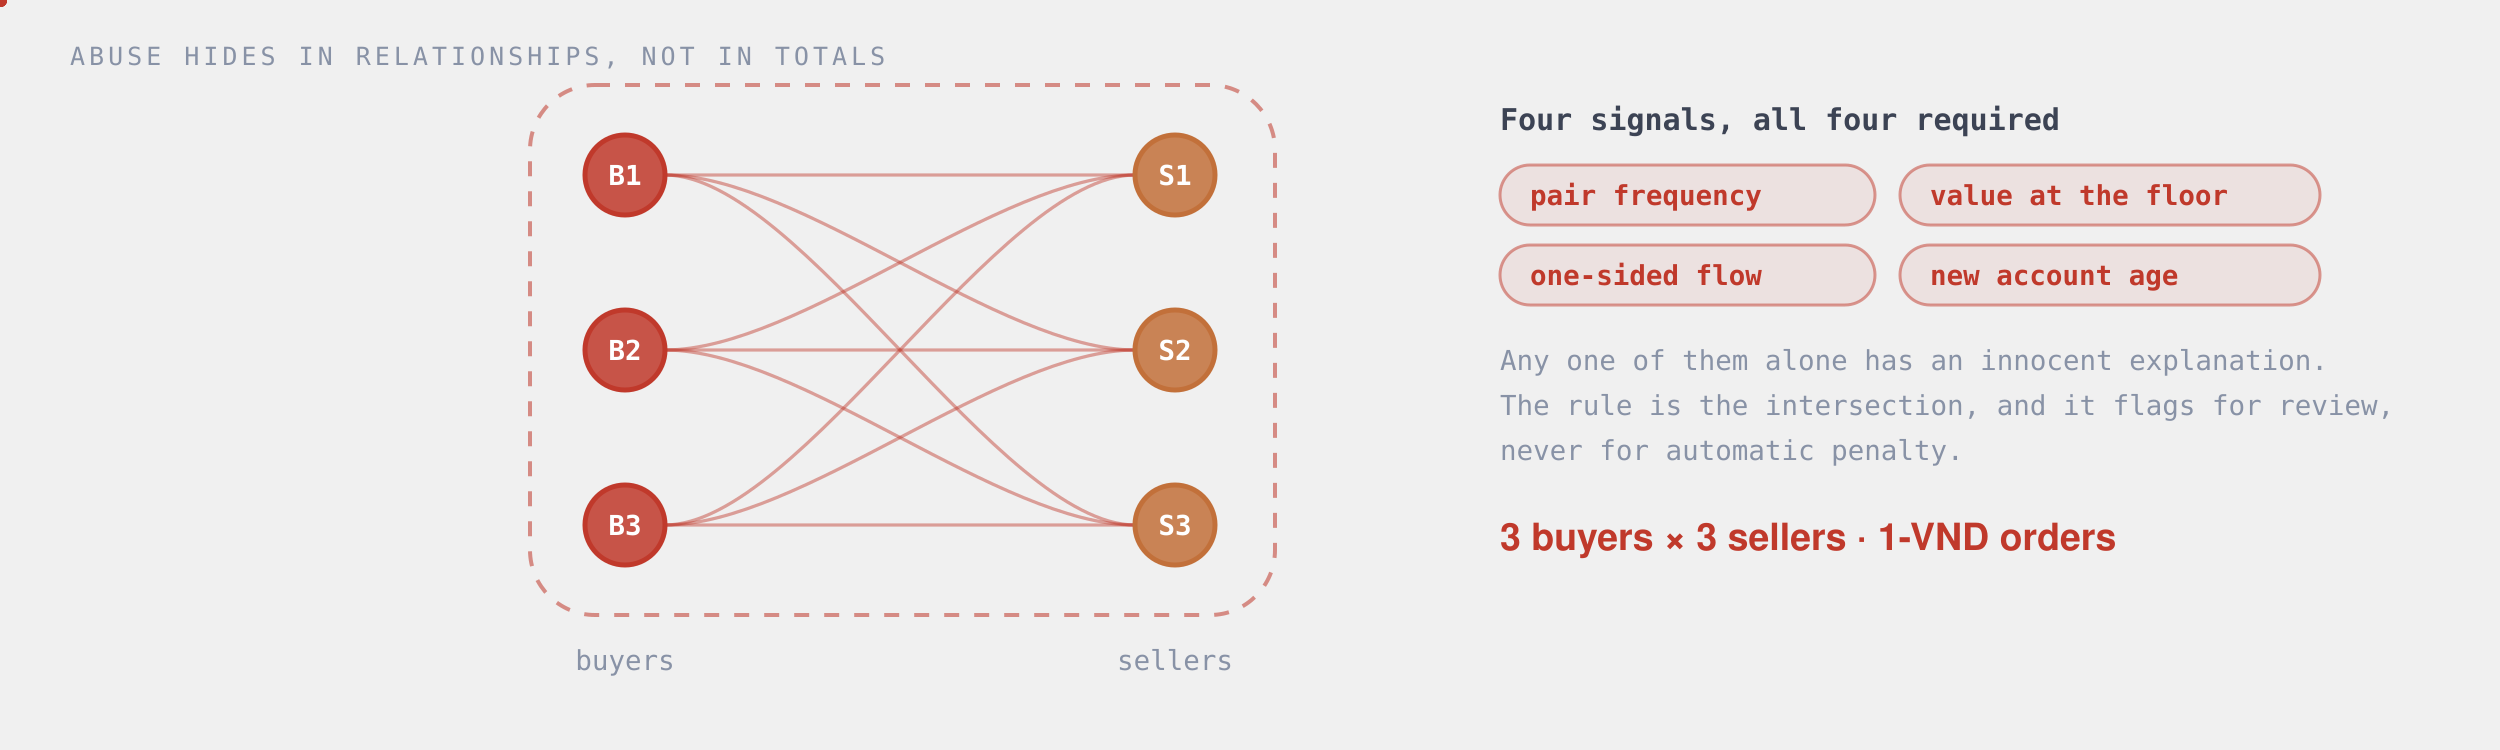
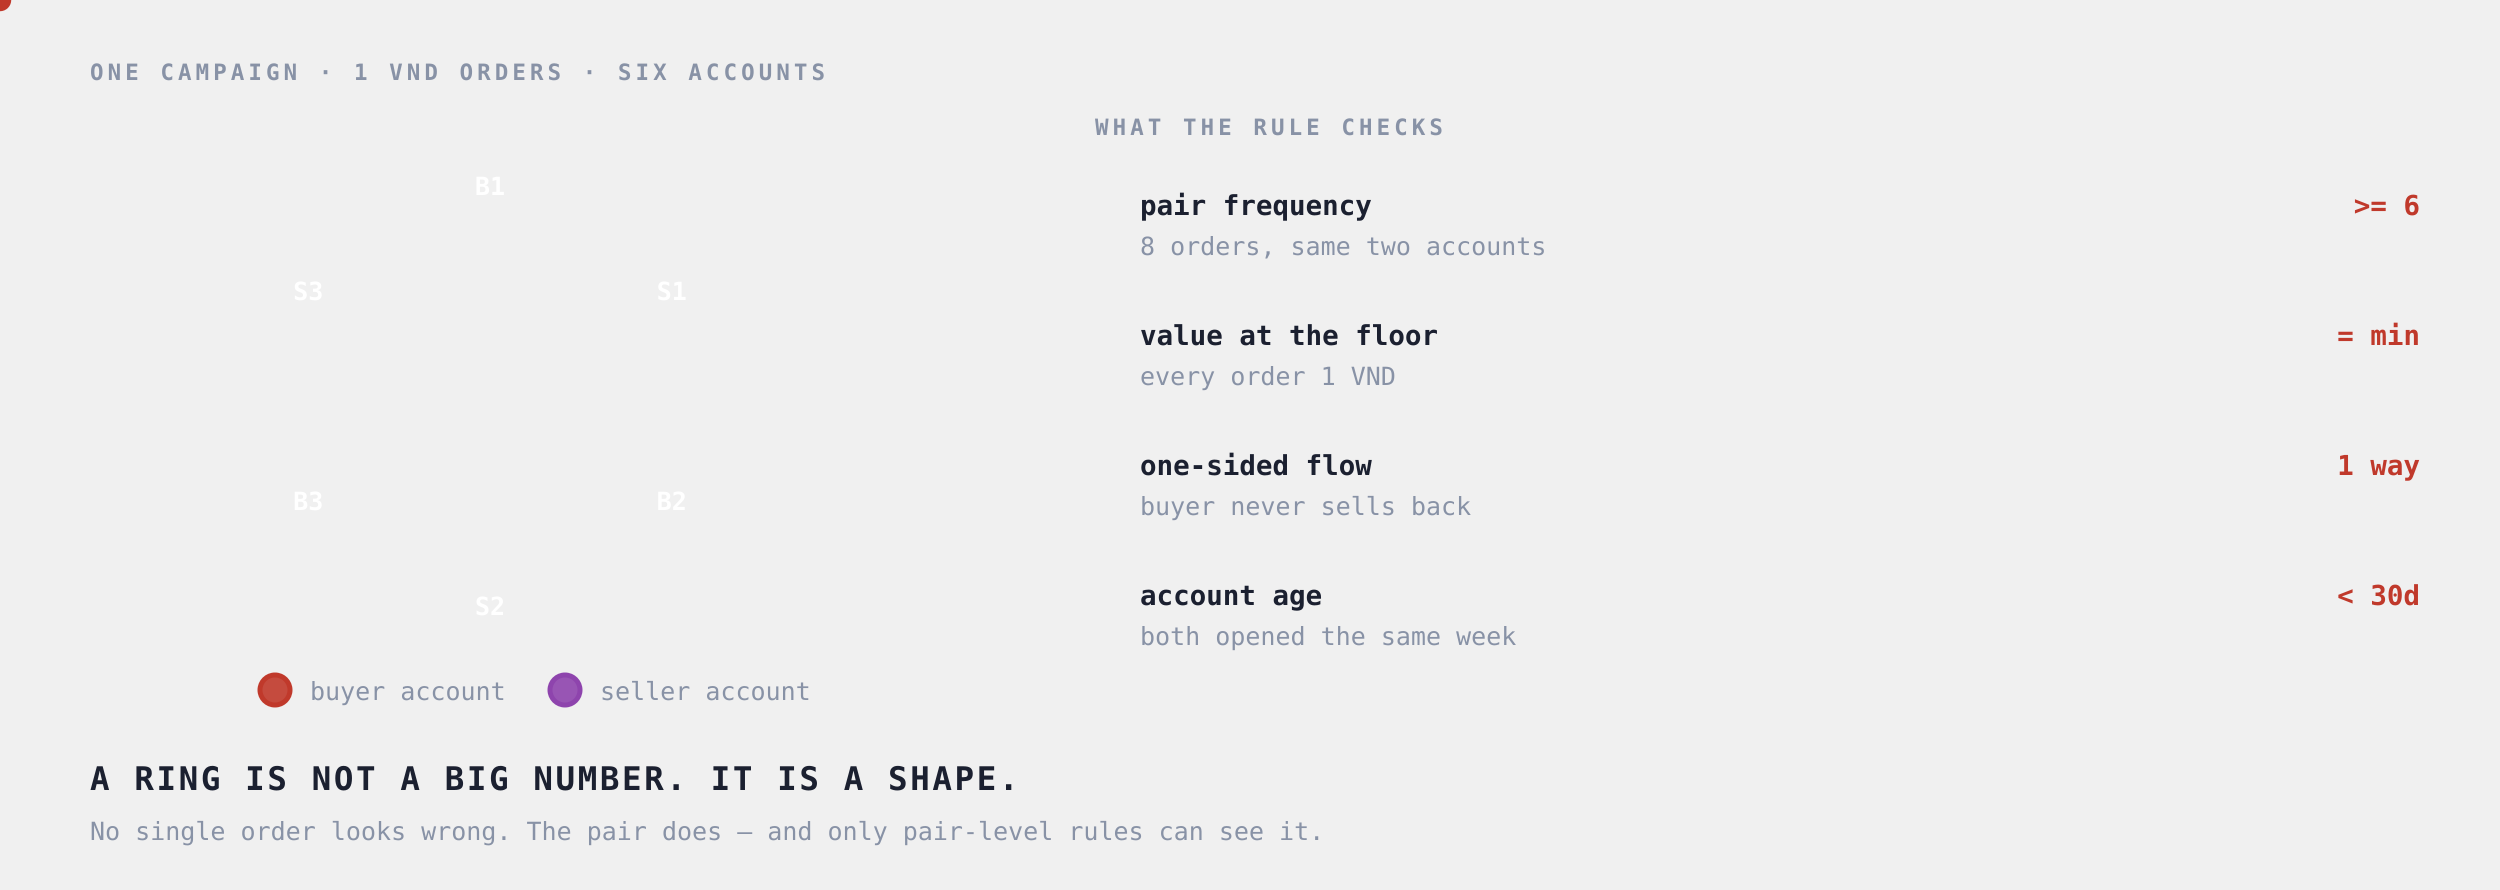
- <svg xmlns="http://www.w3.org/2000/svg" viewBox="0 0 1000 300" width="1000" height="300" role="img" aria-label="A closed ring of three buyers and three sellers trading one-dong orders, flagged for review.">
+ <svg xmlns="http://www.w3.org/2000/svg" viewBox="0 0 1000 356" width="1000" height="356" role="img" aria-label="Three buyer accounts and three seller accounts trading only with each other in a closed loop, lighting up edge by edge until the ring closes and the rule flags it, beside the four signals the rule checks.">
  <style>
-     .k{font:500 10px ui-monospace,Menlo,monospace;fill:#8892A6;letter-spacing:.16em}
-     .nt{font:700 11px ui-monospace,Menlo,monospace;fill:#fff}
-     .lb{font:600 11px ui-monospace,Menlo,monospace;fill:#C0392B}
-     .s{font:400 11px ui-monospace,Menlo,monospace;fill:#8892A6}
-     .sg{font:600 12px ui-monospace,Menlo,monospace;fill:#3C4354}
-     .big{font:700 15px 'Segoe UI',Helvetica,sans-serif;fill:#C0392B}
-     .e{stroke:#C0392B;stroke-opacity:.45;stroke-width:1.3;fill:none}
-     .pk{fill:#C0392B}
-     .n{stroke-width:2}
-     .n.b{fill:#C0392B;fill-opacity:.85;stroke:#C0392B}
-     .n.s{fill:#C2703A;fill-opacity:.85;stroke:#C2703A}
-     .ring{fill:none;stroke:#C0392B;stroke-width:1.6;stroke-dasharray:6 6;opacity:.55;animation:sp 22s linear infinite}
-     @keyframes sp{to{stroke-dashoffset:-240}}
-     .chip{fill:#C0392B;fill-opacity:.08;stroke:#C0392B;stroke-opacity:.5;stroke-width:1.2}
+     :root{color-scheme:light dark}
+     .ttl{font:700 13px ui-monospace,SFMono-Regular,Menlo,monospace;fill:#1B2030;letter-spacing:.08em}
+     .tag{font:600 9px ui-monospace,SFMono-Regular,Menlo,monospace;fill:#8892A6;letter-spacing:.18em}
+     .nl{font:700 10px ui-monospace,SFMono-Regular,Menlo,monospace;fill:#FFFFFF}
+     .rn{font:600 11px ui-monospace,SFMono-Regular,Menlo,monospace;fill:#1B2030}
+     .rv{font:400 10px ui-monospace,SFMono-Regular,Menlo,monospace;fill:#8892A6}
+     .th{font:700 11px ui-monospace,SFMono-Regular,Menlo,monospace;fill:#C0392B}
+     .sub{font:400 10px ui-monospace,SFMono-Regular,Menlo,monospace;fill:#8892A6}
+     .vb{font:700 12px ui-monospace,SFMono-Regular,Menlo,monospace;fill:#C0392B;letter-spacing:.1em}
+     .ok{font:700 12px ui-monospace,SFMono-Regular,Menlo,monospace;fill:#1F7A5A;letter-spacing:.1em}
+ 
+     .edge{fill:none;stroke:#C0392B;stroke-width:2;stroke-linecap:round;
+           stroke-dasharray:200;stroke-dashoffset:200;
+           animation:draw .55s ease-out forwards, hum 3.6s ease-in-out 2.4s infinite}
+     @keyframes draw{to{stroke-dashoffset:0}}
+     @keyframes hum{0%,100%{stroke-opacity:.9}50%{stroke-opacity:.35}}
+ 
+     .node{stroke-width:2.5;opacity:0;transform-box:fill-box;transform-origin:center;
+           animation:pop .45s cubic-bezier(.34,1.3,.64,1) forwards}
+     .node.b{fill:#C0392B;fill-opacity:.9;stroke:#C0392B}
+     .node.s{fill:#8E44AD;fill-opacity:.9;stroke:#8E44AD}
+     @keyframes pop{from{opacity:0;transform:scale(.3)}to{opacity:1;transform:scale(1)}}
+ 
+     .halo{fill:none;stroke:#C0392B;stroke-width:2;opacity:0;
+           animation:halo 2.6s ease-out 2.2s infinite}
+     @keyframes halo{0%{opacity:.55;r:84}70%{opacity:0;r:116}100%{opacity:0;r:116}}
+ 
+     .tick{fill:none;stroke:#C0392B;stroke-width:2;opacity:0;
+           animation:fade .4s ease-out forwards}
+     .chk{fill:none;stroke:#C0392B;stroke-width:2;stroke-linecap:round;stroke-linejoin:round;
+          stroke-dasharray:12;stroke-dashoffset:12;animation:draw .3s ease-out forwards}
+     .fade{opacity:0;animation:fade .5s ease-out forwards}
+     @keyframes fade{to{opacity:1}}
+ 
+     .mover{offset-path:path('M196 102 A56 56 0 1 1 195.9 102');offset-distance:0%;
+            animation:ride 4.2s linear 2.6s infinite}
+     @keyframes ride{to{offset-distance:100%}}
+ 
+     @media (prefers-reduced-motion:reduce){
+       .edge{stroke-dashoffset:0;animation:none}
+       .node,.tick,.fade{opacity:1;animation:none}
+       .chk{stroke-dashoffset:0;animation:none}
+       .halo,.mover{display:none}
+     }
+     @media (prefers-color-scheme:dark){
+       .ttl,.rn{fill:#E8ECF4} .tag,.rv,.sub{fill:#7F8AA0}
+     }
  </style>
-   <text class="k" x="28" y="26">ABUSE HIDES IN RELATIONSHIPS, NOT IN TOTALS</text>
-   <rect class="ring" x="212" y="34" width="298" height="212" rx="26" />
-   <text class="s" x="250" y="268" text-anchor="middle">buyers</text>
-   <text class="s" x="470" y="268" text-anchor="middle">sellers</text>
-   <path class="e" d="M266 70 C320 70 400 70 454 70" />
-   <circle class="pk" r="2.8">
-     <animateMotion dur="2.6s" begin="-0.0s" repeatCount="indefinite" path="M266 70 C320 70 400 70 454 70" />
-   </circle>
-   <path class="e" d="M266 70 C320 70 400 140 454 140" />
-   <circle class="pk" r="2.8">
-     <animateMotion dur="2.6s" begin="-0.22s" repeatCount="indefinite" path="M266 70 C320 70 400 140 454 140" />
-   </circle>
-   <path class="e" d="M266 70 C320 70 400 210 454 210" />
-   <circle class="pk" r="2.8">
-     <animateMotion dur="2.6s" begin="-0.44s" repeatCount="indefinite" path="M266 70 C320 70 400 210 454 210" />
-   </circle>
-   <path class="e" d="M266 140 C320 140 400 70 454 70" />
-   <circle class="pk" r="2.8">
-     <animateMotion dur="2.6s" begin="-0.66s" repeatCount="indefinite" path="M266 140 C320 140 400 70 454 70" />
-   </circle>
-   <path class="e" d="M266 140 C320 140 400 140 454 140" />
-   <circle class="pk" r="2.8">
-     <animateMotion dur="2.6s" begin="-0.88s" repeatCount="indefinite" path="M266 140 C320 140 400 140 454 140" />
-   </circle>
-   <path class="e" d="M266 140 C320 140 400 210 454 210" />
-   <circle class="pk" r="2.8">
-     <animateMotion dur="2.6s" begin="-1.1s" repeatCount="indefinite" path="M266 140 C320 140 400 210 454 210" />
-   </circle>
-   <path class="e" d="M266 210 C320 210 400 70 454 70" />
-   <circle class="pk" r="2.8">
-     <animateMotion dur="2.6s" begin="-1.32s" repeatCount="indefinite" path="M266 210 C320 210 400 70 454 70" />
-   </circle>
-   <path class="e" d="M266 210 C320 210 400 140 454 140" />
-   <circle class="pk" r="2.8">
-     <animateMotion dur="2.6s" begin="-1.54s" repeatCount="indefinite" path="M266 210 C320 210 400 140 454 140" />
-   </circle>
-   <path class="e" d="M266 210 C320 210 400 210 454 210" />
-   <circle class="pk" r="2.8">
-     <animateMotion dur="2.6s" begin="-1.76s" repeatCount="indefinite" path="M266 210 C320 210 400 210 454 210" />
-   </circle>
-   <circle class="n b" cx="250" cy="70" r="16" />
-   <text class="nt" x="250" y="74" text-anchor="middle">B1</text>
-   <circle class="n b" cx="250" cy="140" r="16" />
-   <text class="nt" x="250" y="144" text-anchor="middle">B2</text>
-   <circle class="n b" cx="250" cy="210" r="16" />
-   <text class="nt" x="250" y="214" text-anchor="middle">B3</text>
-   <circle class="n s" cx="470" cy="70" r="16" />
-   <text class="nt" x="470" y="74" text-anchor="middle">S1</text>
-   <circle class="n s" cx="470" cy="140" r="16" />
-   <text class="nt" x="470" y="144" text-anchor="middle">S2</text>
-   <circle class="n s" cx="470" cy="210" r="16" />
-   <text class="nt" x="470" y="214" text-anchor="middle">S3</text>
-   <g transform="translate(600,52)">
-     <text class="sg" x="0" y="0">Four signals, all four required</text>
-     <rect class="chip" x="0" y="14" width="150" height="24" rx="12" />
-     <text class="lb" x="12" y="30">pair frequency</text>
-     <rect class="chip" x="160" y="14" width="168" height="24" rx="12" />
-     <text class="lb" x="172" y="30">value at the floor</text>
-     <rect class="chip" x="0" y="46" width="150" height="24" rx="12" />
-     <text class="lb" x="12" y="62">one-sided flow</text>
-     <rect class="chip" x="160" y="46" width="168" height="24" rx="12" />
-     <text class="lb" x="172" y="62">new account age</text>
-     <text class="s" x="0" y="96">Any one of them alone has an innocent explanation.</text>
-     <text class="s" x="0" y="114">The rule is the intersection, and it flags for review,</text>
-     <text class="s" x="0" y="132">never for automatic penalty.</text>
-     <text class="big" x="0" y="168">3 buyers × 3 sellers · 1-VND orders</text>
-   </g>
+   <text class="tag" x="36" y="32">ONE CAMPAIGN · 1 VND ORDERS · SIX ACCOUNTS</text>
+   <circle class="halo" cx="196" cy="158" r="84" />
+   <path class="edge" d="M196.0 74.0 Q218.6 118.9 268.7 116.0" style="animation-delay:0.25s" />
+   <path class="edge" d="M268.7 116.0 Q241.1 158.0 268.7 200.0" style="animation-delay:0.47s" />
+   <path class="edge" d="M268.7 200.0 Q218.6 197.1 196.0 242.0" style="animation-delay:0.69s" />
+   <path class="edge" d="M196.0 242.0 Q173.4 197.1 123.3 200.0" style="animation-delay:0.91s" />
+   <path class="edge" d="M123.3 200.0 Q150.9 158.0 123.3 116.0" style="animation-delay:1.13s" />
+   <path class="edge" d="M123.3 116.0 Q173.4 118.9 196.0 74.0" style="animation-delay:1.35s" />
+   <circle class="node b" cx="196.0" cy="74.0" r="17" style="animation-delay:0.00s" />
+   <text class="nl" x="196.0" y="78.0" text-anchor="middle">B1</text>
+   <circle class="node s" cx="268.7" cy="116.0" r="17" style="animation-delay:0.10s" />
+   <text class="nl" x="268.7" y="120.0" text-anchor="middle">S1</text>
+   <circle class="node b" cx="268.7" cy="200.0" r="17" style="animation-delay:0.20s" />
+   <text class="nl" x="268.7" y="204.0" text-anchor="middle">B2</text>
+   <circle class="node s" cx="196.0" cy="242.0" r="17" style="animation-delay:0.30s" />
+   <text class="nl" x="196.0" y="246.0" text-anchor="middle">S2</text>
+   <circle class="node b" cx="123.3" cy="200.0" r="17" style="animation-delay:0.40s" />
+   <text class="nl" x="123.3" y="204.0" text-anchor="middle">B3</text>
+   <circle class="node s" cx="123.3" cy="116.0" r="17" style="animation-delay:0.50s" />
+   <text class="nl" x="123.3" y="120.0" text-anchor="middle">S3</text>
+   <circle class="mover" r="4.5" fill="#C0392B" />
+   <circle cx="110" cy="276" r="6" fill="#C0392B" fill-opacity=".9" stroke="#C0392B" stroke-width="2" />
+   <text class="rv" x="124" y="280">buyer account</text>
+   <circle cx="226" cy="276" r="6" fill="#8E44AD" fill-opacity=".9" stroke="#8E44AD" stroke-width="2" />
+   <text class="rv" x="240" y="280">seller account</text>
+   <text class="tag" x="438" y="54">WHAT THE RULE CHECKS</text>
+   <circle class="tick" cx="438" cy="82" r="6" style="animation-delay:1.90s" />
+   <path class="chk" d="M435 82 l2.3 2.4 l4.2 -4.8" style="animation-delay:2.00s" />
+   <text class="rn" x="456" y="86">pair frequency</text>
+   <text class="rv" x="456" y="102">8 orders, same two accounts</text>
+   <text class="th" x="968" y="86" text-anchor="end">&gt;= 6</text>
+   <circle class="tick" cx="438" cy="134" r="6" style="animation-delay:2.18s" />
+   <path class="chk" d="M435 134 l2.3 2.4 l4.2 -4.8" style="animation-delay:2.28s" />
+   <text class="rn" x="456" y="138">value at the floor</text>
+   <text class="rv" x="456" y="154">every order 1 VND</text>
+   <text class="th" x="968" y="138" text-anchor="end">= min</text>
+   <circle class="tick" cx="438" cy="186" r="6" style="animation-delay:2.46s" />
+   <path class="chk" d="M435 186 l2.3 2.4 l4.2 -4.8" style="animation-delay:2.56s" />
+   <text class="rn" x="456" y="190">one-sided flow</text>
+   <text class="rv" x="456" y="206">buyer never sells back</text>
+   <text class="th" x="968" y="190" text-anchor="end">1 way</text>
+   <circle class="tick" cx="438" cy="238" r="6" style="animation-delay:2.74s" />
+   <path class="chk" d="M435 238 l2.3 2.4 l4.2 -4.8" style="animation-delay:2.84s" />
+   <text class="rn" x="456" y="242">account age</text>
+   <text class="rv" x="456" y="258">both opened the same week</text>
+   <text class="th" x="968" y="242" text-anchor="end">&lt; 30d</text>
+   <rect class="fade" x="438" y="296" width="268" height="34" rx="6" fill="#C0392B" fill-opacity=".1" style="animation-delay:3.3s" />
+   <text class="vb fade" x="452" y="318" style="animation-delay:3.4s">9 PAIRS FLAGGED</text>
+   <text class="ok fade" x="738" y="318" style="animation-delay:3.6s">0 ORDINARY BUYERS TOUCHED</text>
+   <text class="ttl" x="36" y="316">A RING IS NOT A BIG NUMBER. IT IS A SHAPE.</text>
+   <text class="sub" x="36" y="336">No single order looks wrong. The pair does — and only pair-level rules can see it.</text>
</svg>
